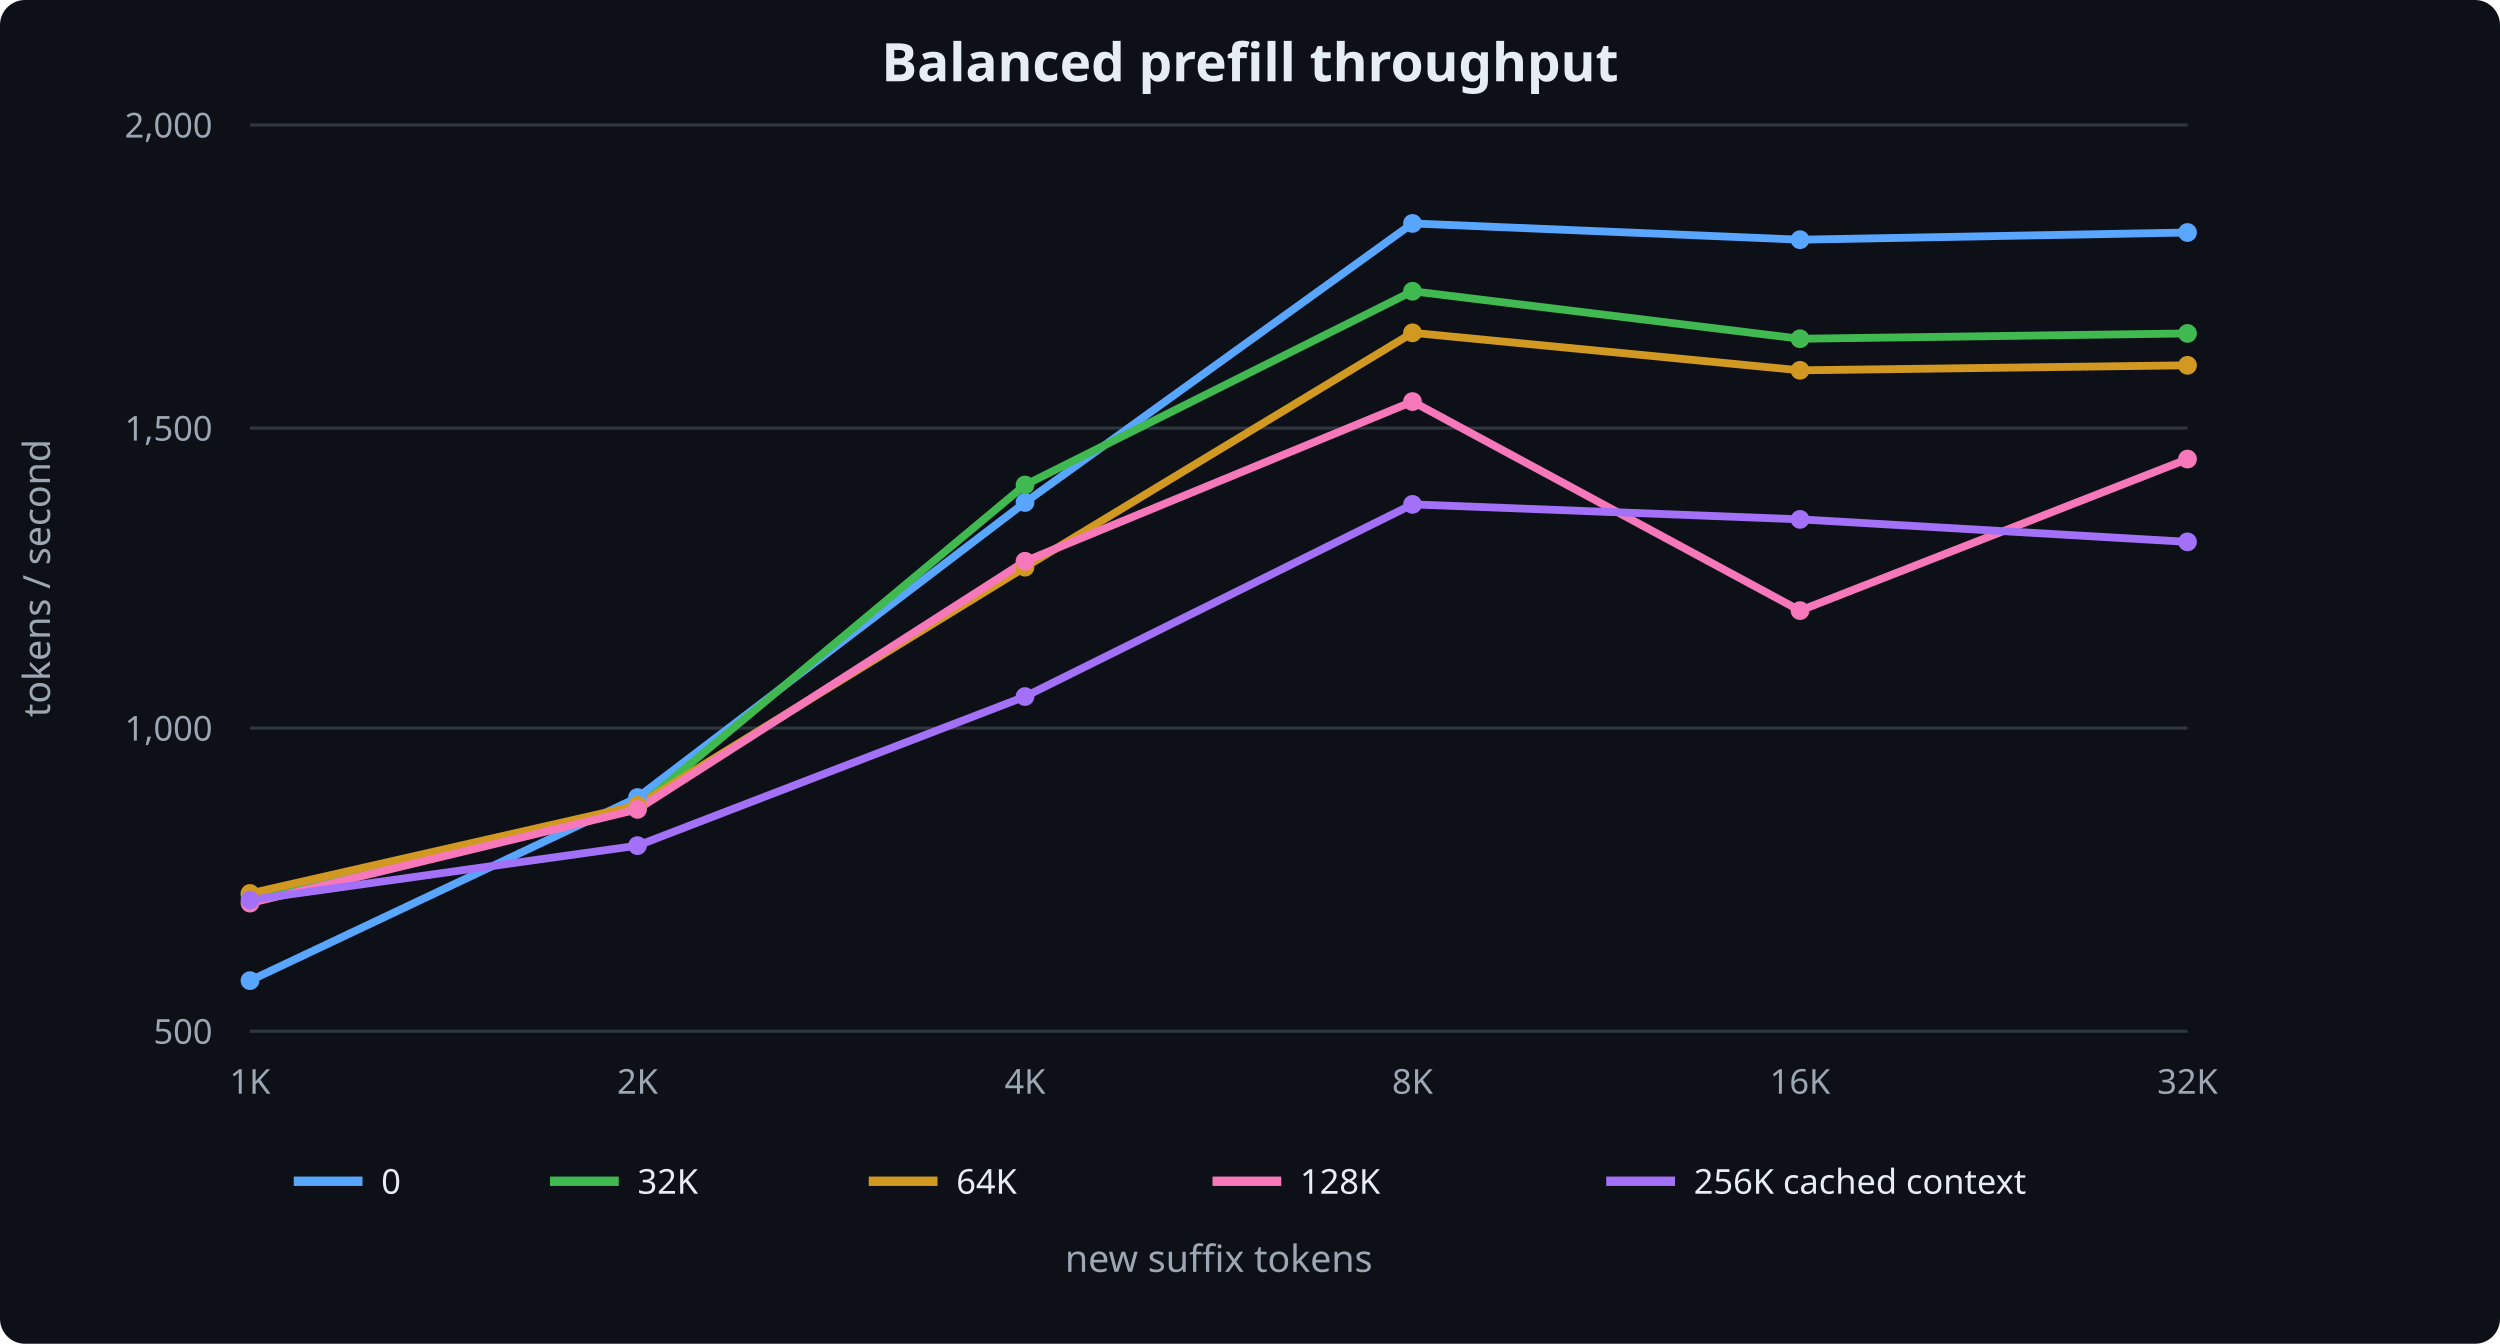
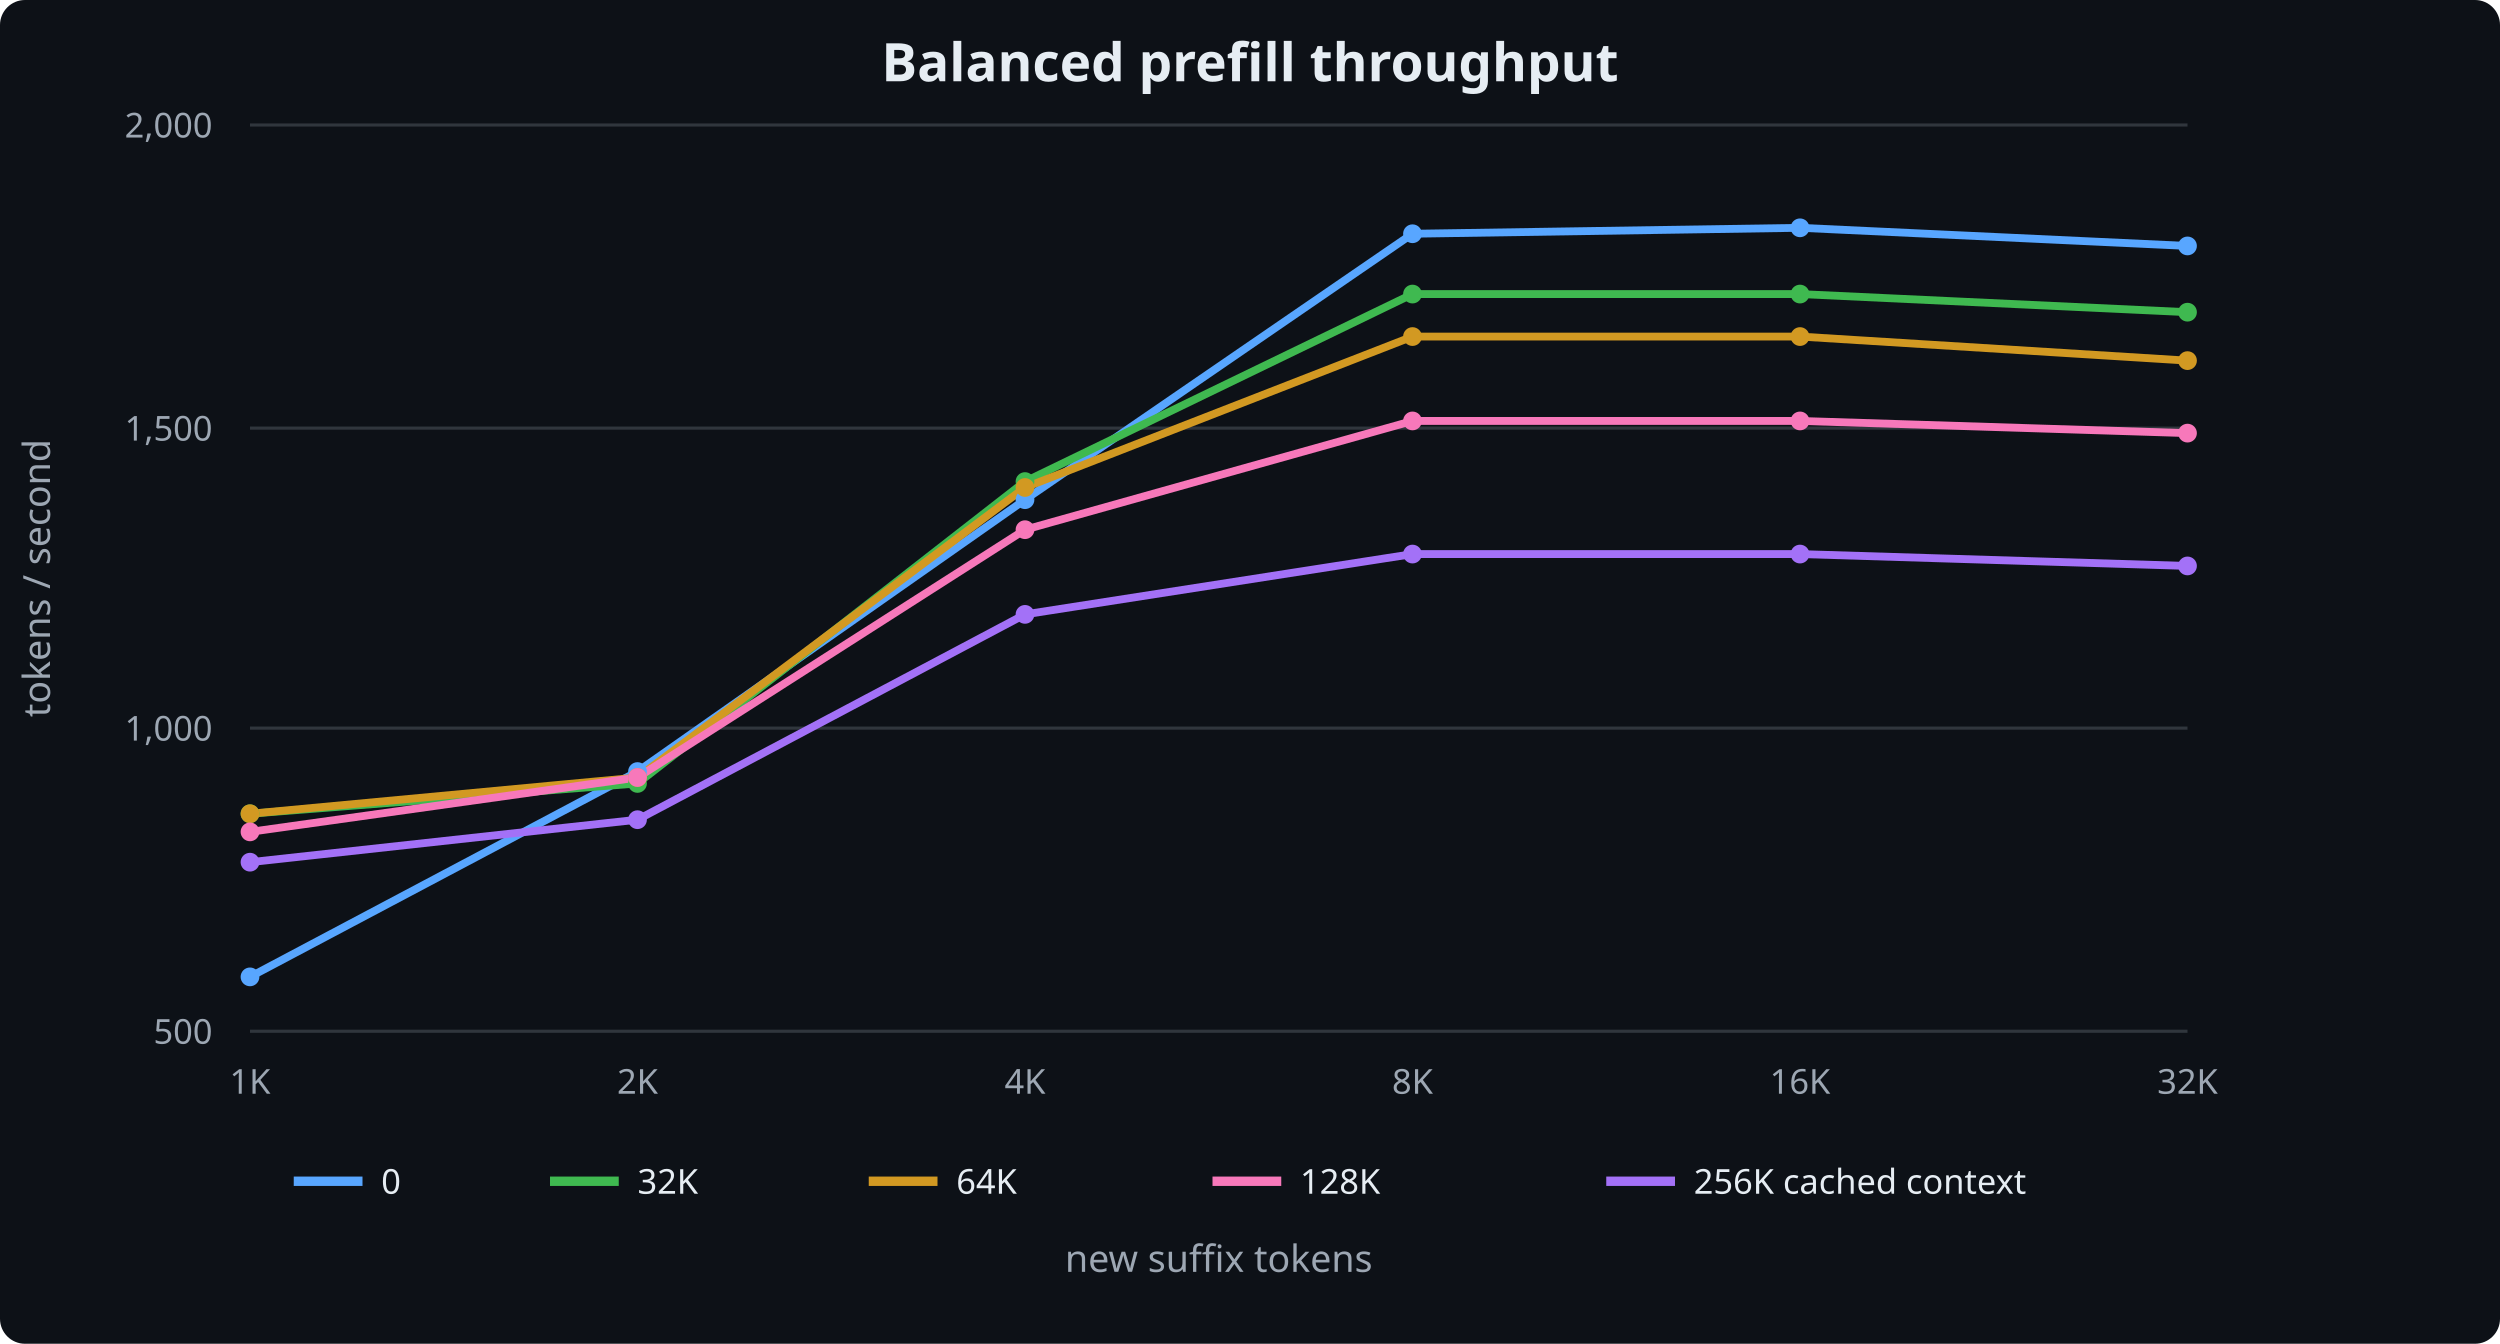
<svg xmlns="http://www.w3.org/2000/svg" width="800" height="430" viewBox="0 0 800 430" role="img" aria-labelledby="title desc">
  <rect width="800" height="430" rx="8" fill="#0d1117" />
  <g font-family="system-ui, sans-serif" fill="#e6edf3">
    <text x="400" y="26" text-anchor="middle" font-size="17" font-weight="600">Balanced prefill throughput</text>
    <text x="390" y="407" text-anchor="middle" font-size="12" fill="#9da7b3">new suffix tokens</text>
    <text x="16" y="185" text-anchor="middle" font-size="12" fill="#9da7b3" transform="rotate(-90 16 185)">tokens / second</text>
  </g>
  <g stroke="#30363d" stroke-width="1">
    <line x1="80" y1="40" x2="700" y2="40" />
    <line x1="80" y1="137" x2="700" y2="137" />
    <line x1="80" y1="233" x2="700" y2="233" />
    <line x1="80" y1="330" x2="700" y2="330" />
  </g>
  <g font-family="system-ui, sans-serif" font-size="11" fill="#9da7b3">
    <text x="68" y="44" text-anchor="end">2,000</text>
    <text x="68" y="141" text-anchor="end">1,500</text>
    <text x="68" y="237" text-anchor="end">1,000</text>
    <text x="68" y="334" text-anchor="end">500</text>
    <text x="80" y="350" text-anchor="middle">1K</text>
    <text x="204" y="350" text-anchor="middle">2K</text>
    <text x="328" y="350" text-anchor="middle">4K</text>
    <text x="452" y="350" text-anchor="middle">8K</text>
    <text x="576" y="350" text-anchor="middle">16K</text>
    <text x="700" y="350" text-anchor="middle">32K</text>
  </g>
  <g fill="none" stroke-linejoin="round" stroke-linecap="round" stroke-width="2.5">
-     <polyline stroke="#58a6ff" points="80,313.8 204,255.2 328,160.8 452,71.5 576,76.7 700,74.4" />
-     <polyline stroke="#3fb950" points="80,286.3 204,258.5 328,155.2 452,93.2 576,108.4 700,106.7" />
-     <polyline stroke="#d29922" points="80,285.9 204,257.7 328,181.5 452,106.5 576,118.5 700,116.9" />
-     <polyline stroke="#f778ba" points="80,289.0 204,259.0 328,179.6 452,128.5 576,195.4 700,146.9" />
-     <polyline stroke="#a371f7" points="80,288.0 204,270.6 328,222.9 452,161.4 576,166.2 700,173.4" />
+     <polyline stroke="#58a6ff" points="80,312.6 204,246.9 328,159.9 452,74.8 576,72.9 700,78.7" />
+     <polyline stroke="#3fb950" points="80,260.4 204,250.7 328,154.1 452,94.1 576,94.1 700,99.9" />
+     <polyline stroke="#d29922" points="80,260.4 204,248.8 328,156.0 452,107.7 576,107.7 700,115.4" />
+     <polyline stroke="#f778ba" points="80,266.2 204,248.8 328,169.5 452,134.7 576,134.7 700,138.6" />
+     <polyline stroke="#a371f7" points="80,275.9 204,262.3 328,196.6 452,177.3 576,177.3 700,181.1" />
  </g>
  <g>
    <g fill="#58a6ff">
-       <circle cx="80" cy="313.8" r="3" />
-       <circle cx="204" cy="255.2" r="3" />
-       <circle cx="328" cy="160.8" r="3" />
-       <circle cx="452" cy="71.5" r="3" />
-       <circle cx="576" cy="76.7" r="3" />
-       <circle cx="700" cy="74.4" r="3" />
+       <circle cx="80" cy="312.6" r="3" />
+       <circle cx="204" cy="246.9" r="3" />
+       <circle cx="328" cy="159.9" r="3" />
+       <circle cx="452" cy="74.8" r="3" />
+       <circle cx="576" cy="72.9" r="3" />
+       <circle cx="700" cy="78.7" r="3" />
    </g>
    <g fill="#3fb950">
-       <circle cx="80" cy="286.3" r="3" />
-       <circle cx="204" cy="258.5" r="3" />
-       <circle cx="328" cy="155.2" r="3" />
-       <circle cx="452" cy="93.2" r="3" />
-       <circle cx="576" cy="108.4" r="3" />
-       <circle cx="700" cy="106.7" r="3" />
+       <circle cx="80" cy="260.4" r="3" />
+       <circle cx="204" cy="250.7" r="3" />
+       <circle cx="328" cy="154.1" r="3" />
+       <circle cx="452" cy="94.1" r="3" />
+       <circle cx="576" cy="94.1" r="3" />
+       <circle cx="700" cy="99.9" r="3" />
    </g>
    <g fill="#d29922">
-       <circle cx="80" cy="285.9" r="3" />
-       <circle cx="204" cy="257.7" r="3" />
-       <circle cx="328" cy="181.5" r="3" />
-       <circle cx="452" cy="106.5" r="3" />
-       <circle cx="576" cy="118.5" r="3" />
-       <circle cx="700" cy="116.9" r="3" />
+       <circle cx="80" cy="260.4" r="3" />
+       <circle cx="204" cy="248.8" r="3" />
+       <circle cx="328" cy="156.0" r="3" />
+       <circle cx="452" cy="107.7" r="3" />
+       <circle cx="576" cy="107.7" r="3" />
+       <circle cx="700" cy="115.4" r="3" />
    </g>
    <g fill="#f778ba">
-       <circle cx="80" cy="289.0" r="3" />
-       <circle cx="204" cy="259.0" r="3" />
-       <circle cx="328" cy="179.6" r="3" />
-       <circle cx="452" cy="128.5" r="3" />
-       <circle cx="576" cy="195.4" r="3" />
-       <circle cx="700" cy="146.9" r="3" />
+       <circle cx="80" cy="266.2" r="3" />
+       <circle cx="204" cy="248.8" r="3" />
+       <circle cx="328" cy="169.5" r="3" />
+       <circle cx="452" cy="134.7" r="3" />
+       <circle cx="576" cy="134.7" r="3" />
+       <circle cx="700" cy="138.6" r="3" />
    </g>
    <g fill="#a371f7">
-       <circle cx="80" cy="288.0" r="3" />
-       <circle cx="204" cy="270.6" r="3" />
-       <circle cx="328" cy="222.9" r="3" />
-       <circle cx="452" cy="161.4" r="3" />
-       <circle cx="576" cy="166.2" r="3" />
-       <circle cx="700" cy="173.4" r="3" />
+       <circle cx="80" cy="275.9" r="3" />
+       <circle cx="204" cy="262.3" r="3" />
+       <circle cx="328" cy="196.6" r="3" />
+       <circle cx="452" cy="177.3" r="3" />
+       <circle cx="576" cy="177.3" r="3" />
+       <circle cx="700" cy="181.1" r="3" />
    </g>
  </g>
  <g font-family="system-ui, sans-serif" font-size="11" fill="#e6edf3">
    <line x1="94" y1="378" x2="116" y2="378" stroke="#58a6ff" stroke-width="3" />
    <text x="122" y="382">0</text>
    <line x1="176" y1="378" x2="198" y2="378" stroke="#3fb950" stroke-width="3" />
    <text x="204" y="382">32K</text>
    <line x1="278" y1="378" x2="300" y2="378" stroke="#d29922" stroke-width="3" />
    <text x="306" y="382">64K</text>
    <line x1="388" y1="378" x2="410" y2="378" stroke="#f778ba" stroke-width="3" />
    <text x="416" y="382">128K</text>
    <line x1="514" y1="378" x2="536" y2="378" stroke="#a371f7" stroke-width="3" />
    <text x="542" y="382">256K cached context</text>
  </g>
</svg>
